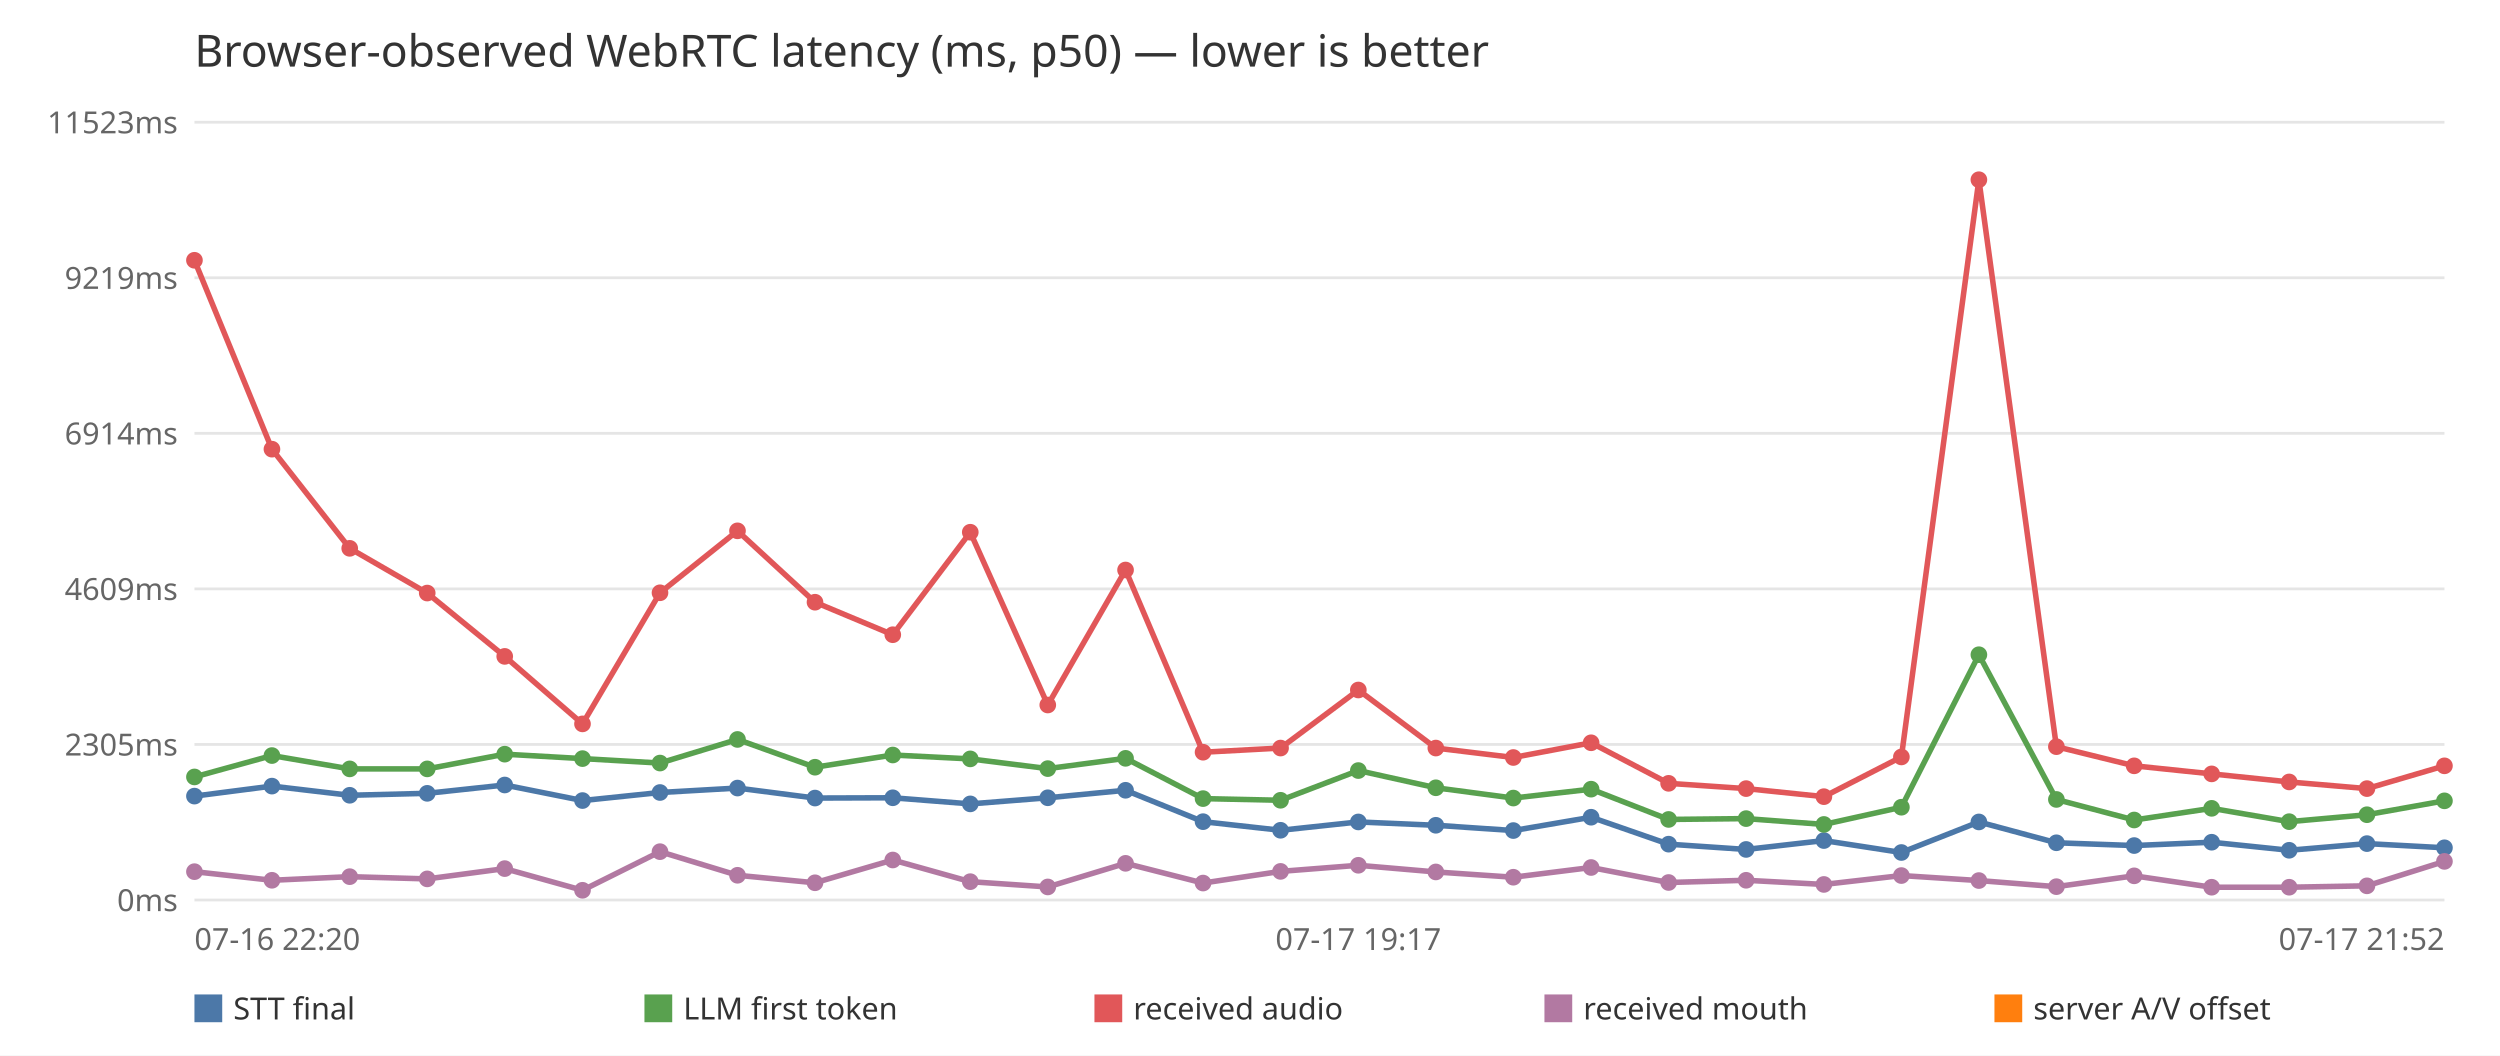
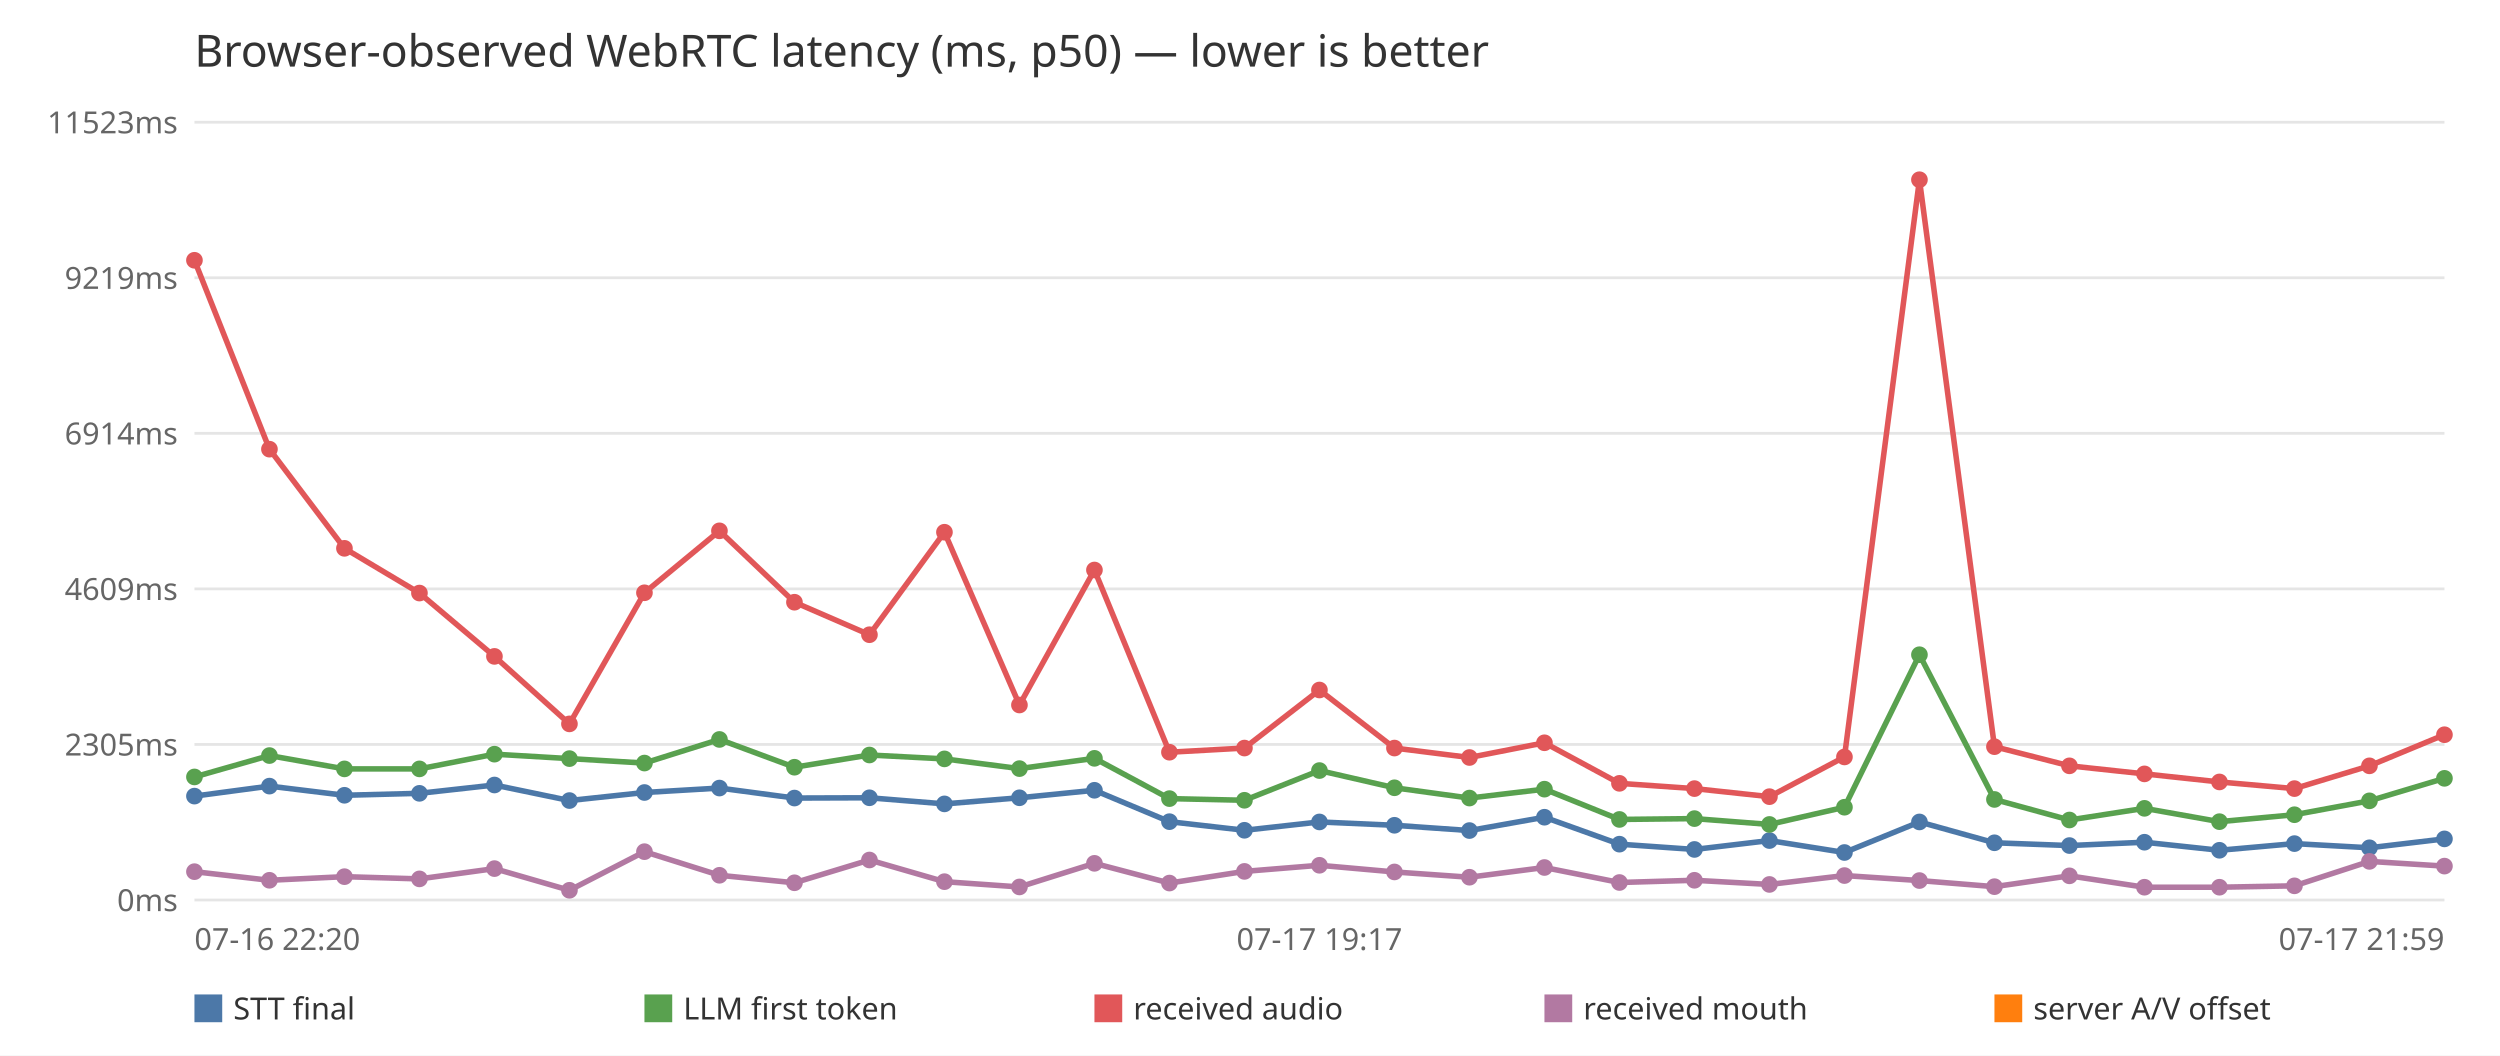
<svg xmlns="http://www.w3.org/2000/svg" width="900" height="380" viewBox="0 0 900 380" font-family="sans-serif">
  <rect width="900" height="380" fill="white" />
  <text x="70" y="24" font-size="16" fill="#333">Browser-observed WebRTC latency (ms, p50) — lower is better</text>
  <line x1="70" y1="324.0" x2="880" y2="324.0" stroke="#e5e5e5" />
  <text x="64" y="328.0" font-size="11" fill="#666" text-anchor="end">0ms</text>
  <line x1="70" y1="268.0" x2="880" y2="268.0" stroke="#e5e5e5" />
  <text x="64" y="272.0" font-size="11" fill="#666" text-anchor="end">2305ms</text>
  <line x1="70" y1="212.0" x2="880" y2="212.0" stroke="#e5e5e5" />
  <text x="64" y="216.0" font-size="11" fill="#666" text-anchor="end">4609ms</text>
  <line x1="70" y1="156.0" x2="880" y2="156.0" stroke="#e5e5e5" />
  <text x="64" y="160.0" font-size="11" fill="#666" text-anchor="end">6914ms</text>
  <line x1="70" y1="100.0" x2="880" y2="100.0" stroke="#e5e5e5" />
  <text x="64" y="104.0" font-size="11" fill="#666" text-anchor="end">9219ms</text>
  <line x1="70" y1="44.0" x2="880" y2="44.0" stroke="#e5e5e5" />
  <text x="64" y="48.0" font-size="11" fill="#666" text-anchor="end">11523ms</text>
  <text x="70.0" y="342" font-size="11" fill="#666" text-anchor="start">07-16 22:20</text>
-   <text x="489.0" y="342" font-size="11" fill="#666" text-anchor="middle">07-17 19:17</text>
-   <text x="880.0" y="342" font-size="11" fill="#666" text-anchor="end">07-17 21:52</text>
-   <polyline points="70.0,286.6 97.9,283.0 125.9,286.3 153.8,285.6 181.7,282.6 209.7,288.2 237.6,285.3 265.5,283.7 293.4,287.3 321.4,287.2 349.3,289.4 377.2,287.2 405.2,284.5 433.1,295.8 461.0,298.9 489.0,295.9 516.9,297.1 544.8,299.0 572.8,294.2 600.7,303.9 628.6,305.8 656.6,302.6 684.5,306.9 712.4,295.9 740.3,303.4 768.3,304.4 796.2,303.2 824.1,306.1 852.1,303.7 880.0,305.2" fill="none" stroke="#4c78a8" stroke-width="2" />
+   <text x="475.0" y="342" font-size="11" fill="#666" text-anchor="middle">07-17 19:17</text>
+   <text x="880.0" y="342" font-size="11" fill="#666" text-anchor="end">07-17 21:59</text>
+   <polyline points="70.0,286.6 97.0,283.0 124.0,286.3 151.0,285.6 178.0,282.6 205.0,288.2 232.0,285.3 259.0,283.7 286.0,287.3 313.0,287.2 340.0,289.4 367.0,287.2 394.0,284.5 421.0,295.8 448.0,298.9 475.0,295.9 502.0,297.1 529.0,299.0 556.0,294.2 583.0,303.9 610.0,305.8 637.0,302.6 664.0,306.9 691.0,295.9 718.0,303.4 745.0,304.4 772.0,303.2 799.0,306.1 826.0,303.7 853.0,305.2 880.0,302.0" fill="none" stroke="#4c78a8" stroke-width="2" />
  <circle cx="70.0" cy="286.6" r="3" fill="#4c78a8" />
-   <circle cx="97.9" cy="283.0" r="3" fill="#4c78a8" />
-   <circle cx="125.9" cy="286.3" r="3" fill="#4c78a8" />
-   <circle cx="153.8" cy="285.6" r="3" fill="#4c78a8" />
-   <circle cx="181.7" cy="282.6" r="3" fill="#4c78a8" />
-   <circle cx="209.7" cy="288.2" r="3" fill="#4c78a8" />
-   <circle cx="237.6" cy="285.3" r="3" fill="#4c78a8" />
-   <circle cx="265.5" cy="283.7" r="3" fill="#4c78a8" />
-   <circle cx="293.4" cy="287.3" r="3" fill="#4c78a8" />
-   <circle cx="321.4" cy="287.2" r="3" fill="#4c78a8" />
-   <circle cx="349.3" cy="289.4" r="3" fill="#4c78a8" />
-   <circle cx="377.2" cy="287.2" r="3" fill="#4c78a8" />
-   <circle cx="405.2" cy="284.5" r="3" fill="#4c78a8" />
-   <circle cx="433.1" cy="295.8" r="3" fill="#4c78a8" />
-   <circle cx="461.0" cy="298.9" r="3" fill="#4c78a8" />
-   <circle cx="489.0" cy="295.9" r="3" fill="#4c78a8" />
-   <circle cx="516.9" cy="297.1" r="3" fill="#4c78a8" />
-   <circle cx="544.8" cy="299.0" r="3" fill="#4c78a8" />
-   <circle cx="572.8" cy="294.2" r="3" fill="#4c78a8" />
-   <circle cx="600.7" cy="303.9" r="3" fill="#4c78a8" />
-   <circle cx="628.6" cy="305.8" r="3" fill="#4c78a8" />
-   <circle cx="656.6" cy="302.6" r="3" fill="#4c78a8" />
-   <circle cx="684.5" cy="306.9" r="3" fill="#4c78a8" />
-   <circle cx="712.4" cy="295.9" r="3" fill="#4c78a8" />
-   <circle cx="740.3" cy="303.4" r="3" fill="#4c78a8" />
-   <circle cx="768.3" cy="304.4" r="3" fill="#4c78a8" />
-   <circle cx="796.2" cy="303.2" r="3" fill="#4c78a8" />
-   <circle cx="824.1" cy="306.1" r="3" fill="#4c78a8" />
-   <circle cx="852.1" cy="303.7" r="3" fill="#4c78a8" />
-   <circle cx="880.0" cy="305.2" r="3" fill="#4c78a8" />
+   <circle cx="97.0" cy="283.0" r="3" fill="#4c78a8" />
+   <circle cx="124.0" cy="286.3" r="3" fill="#4c78a8" />
+   <circle cx="151.0" cy="285.6" r="3" fill="#4c78a8" />
+   <circle cx="178.0" cy="282.6" r="3" fill="#4c78a8" />
+   <circle cx="205.0" cy="288.2" r="3" fill="#4c78a8" />
+   <circle cx="232.0" cy="285.3" r="3" fill="#4c78a8" />
+   <circle cx="259.0" cy="283.7" r="3" fill="#4c78a8" />
+   <circle cx="286.0" cy="287.3" r="3" fill="#4c78a8" />
+   <circle cx="313.0" cy="287.2" r="3" fill="#4c78a8" />
+   <circle cx="340.0" cy="289.4" r="3" fill="#4c78a8" />
+   <circle cx="367.0" cy="287.2" r="3" fill="#4c78a8" />
+   <circle cx="394.0" cy="284.5" r="3" fill="#4c78a8" />
+   <circle cx="421.0" cy="295.8" r="3" fill="#4c78a8" />
+   <circle cx="448.0" cy="298.9" r="3" fill="#4c78a8" />
+   <circle cx="475.0" cy="295.9" r="3" fill="#4c78a8" />
+   <circle cx="502.0" cy="297.1" r="3" fill="#4c78a8" />
+   <circle cx="529.0" cy="299.0" r="3" fill="#4c78a8" />
+   <circle cx="556.0" cy="294.2" r="3" fill="#4c78a8" />
+   <circle cx="583.0" cy="303.9" r="3" fill="#4c78a8" />
+   <circle cx="610.0" cy="305.8" r="3" fill="#4c78a8" />
+   <circle cx="637.0" cy="302.6" r="3" fill="#4c78a8" />
+   <circle cx="664.0" cy="306.9" r="3" fill="#4c78a8" />
+   <circle cx="691.0" cy="295.9" r="3" fill="#4c78a8" />
+   <circle cx="718.0" cy="303.4" r="3" fill="#4c78a8" />
+   <circle cx="745.0" cy="304.4" r="3" fill="#4c78a8" />
+   <circle cx="772.0" cy="303.2" r="3" fill="#4c78a8" />
+   <circle cx="799.0" cy="306.1" r="3" fill="#4c78a8" />
+   <circle cx="826.0" cy="303.7" r="3" fill="#4c78a8" />
+   <circle cx="853.0" cy="305.2" r="3" fill="#4c78a8" />
+   <circle cx="880.0" cy="302.0" r="3" fill="#4c78a8" />
  <rect x="70.0" y="358" width="10" height="10" fill="#4c78a8" />
  <text x="84.0" y="367" font-size="11" fill="#333">STT final</text>
-   <polyline points="70.0,279.7 97.9,272.0 125.9,276.8 153.8,276.8 181.7,271.5 209.7,273.1 237.6,274.7 265.5,266.2 293.4,276.2 321.4,271.8 349.3,273.2 377.2,276.7 405.2,273.0 433.1,287.5 461.0,288.1 489.0,277.4 516.9,283.6 544.8,287.3 572.8,284.1 600.7,295.0 628.6,294.7 656.6,296.8 684.5,290.6 712.4,235.7 740.3,287.8 768.3,295.2 796.2,291.0 824.1,295.8 852.1,293.3 880.0,288.3" fill="none" stroke="#59a14f" stroke-width="2" />
+   <polyline points="70.0,279.7 97.0,272.0 124.0,276.8 151.0,276.8 178.0,271.5 205.0,273.1 232.0,274.7 259.0,266.2 286.0,276.2 313.0,271.8 340.0,273.2 367.0,276.7 394.0,273.0 421.0,287.5 448.0,288.1 475.0,277.4 502.0,283.6 529.0,287.3 556.0,284.1 583.0,295.0 610.0,294.7 637.0,296.8 664.0,290.6 691.0,235.7 718.0,287.8 745.0,295.2 772.0,291.0 799.0,295.8 826.0,293.3 853.0,288.3 880.0,280.2" fill="none" stroke="#59a14f" stroke-width="2" />
  <circle cx="70.0" cy="279.7" r="3" fill="#59a14f" />
-   <circle cx="97.9" cy="272.0" r="3" fill="#59a14f" />
-   <circle cx="125.9" cy="276.8" r="3" fill="#59a14f" />
-   <circle cx="153.8" cy="276.8" r="3" fill="#59a14f" />
-   <circle cx="181.7" cy="271.5" r="3" fill="#59a14f" />
-   <circle cx="209.7" cy="273.1" r="3" fill="#59a14f" />
-   <circle cx="237.6" cy="274.7" r="3" fill="#59a14f" />
-   <circle cx="265.5" cy="266.2" r="3" fill="#59a14f" />
-   <circle cx="293.4" cy="276.2" r="3" fill="#59a14f" />
-   <circle cx="321.4" cy="271.8" r="3" fill="#59a14f" />
-   <circle cx="349.3" cy="273.2" r="3" fill="#59a14f" />
-   <circle cx="377.2" cy="276.7" r="3" fill="#59a14f" />
-   <circle cx="405.2" cy="273.0" r="3" fill="#59a14f" />
-   <circle cx="433.1" cy="287.5" r="3" fill="#59a14f" />
-   <circle cx="461.0" cy="288.1" r="3" fill="#59a14f" />
-   <circle cx="489.0" cy="277.4" r="3" fill="#59a14f" />
-   <circle cx="516.9" cy="283.6" r="3" fill="#59a14f" />
-   <circle cx="544.8" cy="287.3" r="3" fill="#59a14f" />
-   <circle cx="572.8" cy="284.1" r="3" fill="#59a14f" />
-   <circle cx="600.7" cy="295.0" r="3" fill="#59a14f" />
-   <circle cx="628.6" cy="294.7" r="3" fill="#59a14f" />
-   <circle cx="656.6" cy="296.8" r="3" fill="#59a14f" />
-   <circle cx="684.5" cy="290.6" r="3" fill="#59a14f" />
-   <circle cx="712.4" cy="235.7" r="3" fill="#59a14f" />
-   <circle cx="740.3" cy="287.8" r="3" fill="#59a14f" />
-   <circle cx="768.3" cy="295.2" r="3" fill="#59a14f" />
-   <circle cx="796.2" cy="291.0" r="3" fill="#59a14f" />
-   <circle cx="824.1" cy="295.8" r="3" fill="#59a14f" />
-   <circle cx="852.1" cy="293.3" r="3" fill="#59a14f" />
-   <circle cx="880.0" cy="288.3" r="3" fill="#59a14f" />
+   <circle cx="97.0" cy="272.0" r="3" fill="#59a14f" />
+   <circle cx="124.0" cy="276.8" r="3" fill="#59a14f" />
+   <circle cx="151.0" cy="276.8" r="3" fill="#59a14f" />
+   <circle cx="178.0" cy="271.5" r="3" fill="#59a14f" />
+   <circle cx="205.0" cy="273.1" r="3" fill="#59a14f" />
+   <circle cx="232.0" cy="274.7" r="3" fill="#59a14f" />
+   <circle cx="259.0" cy="266.2" r="3" fill="#59a14f" />
+   <circle cx="286.0" cy="276.2" r="3" fill="#59a14f" />
+   <circle cx="313.0" cy="271.8" r="3" fill="#59a14f" />
+   <circle cx="340.0" cy="273.2" r="3" fill="#59a14f" />
+   <circle cx="367.0" cy="276.7" r="3" fill="#59a14f" />
+   <circle cx="394.0" cy="273.0" r="3" fill="#59a14f" />
+   <circle cx="421.0" cy="287.5" r="3" fill="#59a14f" />
+   <circle cx="448.0" cy="288.1" r="3" fill="#59a14f" />
+   <circle cx="475.0" cy="277.4" r="3" fill="#59a14f" />
+   <circle cx="502.0" cy="283.6" r="3" fill="#59a14f" />
+   <circle cx="529.0" cy="287.3" r="3" fill="#59a14f" />
+   <circle cx="556.0" cy="284.1" r="3" fill="#59a14f" />
+   <circle cx="583.0" cy="295.0" r="3" fill="#59a14f" />
+   <circle cx="610.0" cy="294.7" r="3" fill="#59a14f" />
+   <circle cx="637.0" cy="296.8" r="3" fill="#59a14f" />
+   <circle cx="664.0" cy="290.6" r="3" fill="#59a14f" />
+   <circle cx="691.0" cy="235.7" r="3" fill="#59a14f" />
+   <circle cx="718.0" cy="287.8" r="3" fill="#59a14f" />
+   <circle cx="745.0" cy="295.2" r="3" fill="#59a14f" />
+   <circle cx="772.0" cy="291.0" r="3" fill="#59a14f" />
+   <circle cx="799.0" cy="295.8" r="3" fill="#59a14f" />
+   <circle cx="826.0" cy="293.3" r="3" fill="#59a14f" />
+   <circle cx="853.0" cy="288.3" r="3" fill="#59a14f" />
+   <circle cx="880.0" cy="280.2" r="3" fill="#59a14f" />
  <rect x="232.0" y="358" width="10" height="10" fill="#59a14f" />
  <text x="246.0" y="367" font-size="11" fill="#333">LLM first token</text>
-   <polyline points="70.0,93.7 97.9,161.7 125.9,197.4 153.8,213.5 181.7,236.3 209.7,260.6 237.6,213.4 265.5,191.1 293.4,216.8 321.4,228.5 349.3,191.6 377.2,253.8 405.2,205.2 433.1,270.8 461.0,269.3 489.0,248.4 516.9,269.3 544.8,272.7 572.8,267.4 600.7,282.0 628.6,283.9 656.6,286.8 684.5,272.5 712.4,64.7 740.3,268.8 768.3,275.7 796.2,278.6 824.1,281.5 852.1,283.9 880.0,275.7" fill="none" stroke="#e15759" stroke-width="2" />
+   <polyline points="70.0,93.7 97.0,161.7 124.0,197.4 151.0,213.5 178.0,236.3 205.0,260.6 232.0,213.4 259.0,191.1 286.0,216.8 313.0,228.5 340.0,191.6 367.0,253.8 394.0,205.2 421.0,270.8 448.0,269.3 475.0,248.4 502.0,269.3 529.0,272.7 556.0,267.4 583.0,282.0 610.0,283.9 637.0,286.8 664.0,272.5 691.0,64.7 718.0,268.8 745.0,275.7 772.0,278.6 799.0,281.5 826.0,283.9 853.0,275.7 880.0,264.5" fill="none" stroke="#e15759" stroke-width="2" />
  <circle cx="70.0" cy="93.7" r="3" fill="#e15759" />
-   <circle cx="97.9" cy="161.7" r="3" fill="#e15759" />
-   <circle cx="125.9" cy="197.4" r="3" fill="#e15759" />
-   <circle cx="153.8" cy="213.5" r="3" fill="#e15759" />
-   <circle cx="181.7" cy="236.3" r="3" fill="#e15759" />
-   <circle cx="209.7" cy="260.6" r="3" fill="#e15759" />
-   <circle cx="237.6" cy="213.4" r="3" fill="#e15759" />
-   <circle cx="265.5" cy="191.1" r="3" fill="#e15759" />
-   <circle cx="293.4" cy="216.8" r="3" fill="#e15759" />
-   <circle cx="321.4" cy="228.5" r="3" fill="#e15759" />
-   <circle cx="349.3" cy="191.6" r="3" fill="#e15759" />
-   <circle cx="377.2" cy="253.8" r="3" fill="#e15759" />
-   <circle cx="405.2" cy="205.2" r="3" fill="#e15759" />
-   <circle cx="433.1" cy="270.8" r="3" fill="#e15759" />
-   <circle cx="461.0" cy="269.3" r="3" fill="#e15759" />
-   <circle cx="489.0" cy="248.4" r="3" fill="#e15759" />
-   <circle cx="516.9" cy="269.3" r="3" fill="#e15759" />
-   <circle cx="544.8" cy="272.7" r="3" fill="#e15759" />
-   <circle cx="572.8" cy="267.4" r="3" fill="#e15759" />
-   <circle cx="600.7" cy="282.0" r="3" fill="#e15759" />
-   <circle cx="628.6" cy="283.9" r="3" fill="#e15759" />
-   <circle cx="656.6" cy="286.8" r="3" fill="#e15759" />
-   <circle cx="684.5" cy="272.5" r="3" fill="#e15759" />
-   <circle cx="712.4" cy="64.7" r="3" fill="#e15759" />
-   <circle cx="740.3" cy="268.8" r="3" fill="#e15759" />
-   <circle cx="768.3" cy="275.7" r="3" fill="#e15759" />
-   <circle cx="796.2" cy="278.6" r="3" fill="#e15759" />
-   <circle cx="824.1" cy="281.5" r="3" fill="#e15759" />
-   <circle cx="852.1" cy="283.9" r="3" fill="#e15759" />
-   <circle cx="880.0" cy="275.7" r="3" fill="#e15759" />
+   <circle cx="97.0" cy="161.7" r="3" fill="#e15759" />
+   <circle cx="124.0" cy="197.4" r="3" fill="#e15759" />
+   <circle cx="151.0" cy="213.5" r="3" fill="#e15759" />
+   <circle cx="178.0" cy="236.3" r="3" fill="#e15759" />
+   <circle cx="205.0" cy="260.6" r="3" fill="#e15759" />
+   <circle cx="232.0" cy="213.4" r="3" fill="#e15759" />
+   <circle cx="259.0" cy="191.1" r="3" fill="#e15759" />
+   <circle cx="286.0" cy="216.8" r="3" fill="#e15759" />
+   <circle cx="313.0" cy="228.5" r="3" fill="#e15759" />
+   <circle cx="340.0" cy="191.6" r="3" fill="#e15759" />
+   <circle cx="367.0" cy="253.8" r="3" fill="#e15759" />
+   <circle cx="394.0" cy="205.2" r="3" fill="#e15759" />
+   <circle cx="421.0" cy="270.8" r="3" fill="#e15759" />
+   <circle cx="448.0" cy="269.3" r="3" fill="#e15759" />
+   <circle cx="475.0" cy="248.4" r="3" fill="#e15759" />
+   <circle cx="502.0" cy="269.3" r="3" fill="#e15759" />
+   <circle cx="529.0" cy="272.7" r="3" fill="#e15759" />
+   <circle cx="556.0" cy="267.4" r="3" fill="#e15759" />
+   <circle cx="583.0" cy="282.0" r="3" fill="#e15759" />
+   <circle cx="610.0" cy="283.9" r="3" fill="#e15759" />
+   <circle cx="637.0" cy="286.8" r="3" fill="#e15759" />
+   <circle cx="664.0" cy="272.5" r="3" fill="#e15759" />
+   <circle cx="691.0" cy="64.7" r="3" fill="#e15759" />
+   <circle cx="718.0" cy="268.8" r="3" fill="#e15759" />
+   <circle cx="745.0" cy="275.7" r="3" fill="#e15759" />
+   <circle cx="772.0" cy="278.6" r="3" fill="#e15759" />
+   <circle cx="799.0" cy="281.5" r="3" fill="#e15759" />
+   <circle cx="826.0" cy="283.9" r="3" fill="#e15759" />
+   <circle cx="853.0" cy="275.7" r="3" fill="#e15759" />
+   <circle cx="880.0" cy="264.5" r="3" fill="#e15759" />
  <rect x="394.0" y="358" width="10" height="10" fill="#e15759" />
  <text x="408.0" y="367" font-size="11" fill="#333">received audio</text>
-   <polyline points="70.0,313.8 97.9,316.9 125.9,315.6 153.8,316.4 181.7,312.7 209.7,320.5 237.6,306.6 265.5,315.1 293.4,317.8 321.4,309.6 349.3,317.4 377.2,319.3 405.2,310.8 433.1,317.9 461.0,313.7 489.0,311.5 516.9,313.9 544.8,315.8 572.8,312.3 600.7,317.7 628.6,316.9 656.6,318.4 684.5,315.2 712.4,317.0 740.3,319.2 768.3,315.3 796.2,319.4 824.1,319.4 852.1,318.9 880.0,310.1" fill="none" stroke="#b279a2" stroke-width="2" />
+   <polyline points="70.0,313.8 97.0,316.9 124.0,315.6 151.0,316.4 178.0,312.7 205.0,320.5 232.0,306.6 259.0,315.1 286.0,317.8 313.0,309.6 340.0,317.4 367.0,319.3 394.0,310.8 421.0,317.9 448.0,313.7 475.0,311.5 502.0,313.9 529.0,315.8 556.0,312.3 583.0,317.7 610.0,316.9 637.0,318.4 664.0,315.2 691.0,317.0 718.0,319.2 745.0,315.3 772.0,319.4 799.0,319.4 826.0,318.9 853.0,310.1 880.0,311.8" fill="none" stroke="#b279a2" stroke-width="2" />
  <circle cx="70.0" cy="313.8" r="3" fill="#b279a2" />
-   <circle cx="97.9" cy="316.9" r="3" fill="#b279a2" />
-   <circle cx="125.9" cy="315.6" r="3" fill="#b279a2" />
-   <circle cx="153.8" cy="316.4" r="3" fill="#b279a2" />
-   <circle cx="181.7" cy="312.7" r="3" fill="#b279a2" />
-   <circle cx="209.7" cy="320.5" r="3" fill="#b279a2" />
-   <circle cx="237.6" cy="306.6" r="3" fill="#b279a2" />
-   <circle cx="265.5" cy="315.1" r="3" fill="#b279a2" />
-   <circle cx="293.4" cy="317.8" r="3" fill="#b279a2" />
-   <circle cx="321.4" cy="309.6" r="3" fill="#b279a2" />
-   <circle cx="349.3" cy="317.4" r="3" fill="#b279a2" />
-   <circle cx="377.2" cy="319.3" r="3" fill="#b279a2" />
-   <circle cx="405.2" cy="310.8" r="3" fill="#b279a2" />
-   <circle cx="433.1" cy="317.9" r="3" fill="#b279a2" />
-   <circle cx="461.0" cy="313.7" r="3" fill="#b279a2" />
-   <circle cx="489.0" cy="311.5" r="3" fill="#b279a2" />
-   <circle cx="516.9" cy="313.9" r="3" fill="#b279a2" />
-   <circle cx="544.8" cy="315.8" r="3" fill="#b279a2" />
-   <circle cx="572.8" cy="312.3" r="3" fill="#b279a2" />
-   <circle cx="600.7" cy="317.7" r="3" fill="#b279a2" />
-   <circle cx="628.6" cy="316.9" r="3" fill="#b279a2" />
-   <circle cx="656.6" cy="318.4" r="3" fill="#b279a2" />
-   <circle cx="684.5" cy="315.2" r="3" fill="#b279a2" />
-   <circle cx="712.4" cy="317.0" r="3" fill="#b279a2" />
-   <circle cx="740.3" cy="319.2" r="3" fill="#b279a2" />
-   <circle cx="768.3" cy="315.3" r="3" fill="#b279a2" />
-   <circle cx="796.2" cy="319.4" r="3" fill="#b279a2" />
-   <circle cx="824.1" cy="319.4" r="3" fill="#b279a2" />
-   <circle cx="852.1" cy="318.9" r="3" fill="#b279a2" />
-   <circle cx="880.0" cy="310.1" r="3" fill="#b279a2" />
+   <circle cx="97.0" cy="316.9" r="3" fill="#b279a2" />
+   <circle cx="124.0" cy="315.6" r="3" fill="#b279a2" />
+   <circle cx="151.0" cy="316.4" r="3" fill="#b279a2" />
+   <circle cx="178.0" cy="312.7" r="3" fill="#b279a2" />
+   <circle cx="205.0" cy="320.5" r="3" fill="#b279a2" />
+   <circle cx="232.0" cy="306.6" r="3" fill="#b279a2" />
+   <circle cx="259.0" cy="315.1" r="3" fill="#b279a2" />
+   <circle cx="286.0" cy="317.8" r="3" fill="#b279a2" />
+   <circle cx="313.0" cy="309.6" r="3" fill="#b279a2" />
+   <circle cx="340.0" cy="317.4" r="3" fill="#b279a2" />
+   <circle cx="367.0" cy="319.3" r="3" fill="#b279a2" />
+   <circle cx="394.0" cy="310.8" r="3" fill="#b279a2" />
+   <circle cx="421.0" cy="317.9" r="3" fill="#b279a2" />
+   <circle cx="448.0" cy="313.7" r="3" fill="#b279a2" />
+   <circle cx="475.0" cy="311.5" r="3" fill="#b279a2" />
+   <circle cx="502.0" cy="313.9" r="3" fill="#b279a2" />
+   <circle cx="529.0" cy="315.8" r="3" fill="#b279a2" />
+   <circle cx="556.0" cy="312.3" r="3" fill="#b279a2" />
+   <circle cx="583.0" cy="317.7" r="3" fill="#b279a2" />
+   <circle cx="610.0" cy="316.9" r="3" fill="#b279a2" />
+   <circle cx="637.0" cy="318.4" r="3" fill="#b279a2" />
+   <circle cx="664.0" cy="315.2" r="3" fill="#b279a2" />
+   <circle cx="691.0" cy="317.0" r="3" fill="#b279a2" />
+   <circle cx="718.0" cy="319.2" r="3" fill="#b279a2" />
+   <circle cx="745.0" cy="315.3" r="3" fill="#b279a2" />
+   <circle cx="772.0" cy="319.4" r="3" fill="#b279a2" />
+   <circle cx="799.0" cy="319.4" r="3" fill="#b279a2" />
+   <circle cx="826.0" cy="318.9" r="3" fill="#b279a2" />
+   <circle cx="853.0" cy="310.1" r="3" fill="#b279a2" />
+   <circle cx="880.0" cy="311.8" r="3" fill="#b279a2" />
  <rect x="556.0" y="358" width="10" height="10" fill="#b279a2" />
  <text x="570.0" y="367" font-size="11" fill="#333">received mouth</text>
  <rect x="718.0" y="358" width="10" height="10" fill="#ff7f0e" />
  <text x="732.0" y="367" font-size="11" fill="#333">server A/V offset</text>
</svg>
